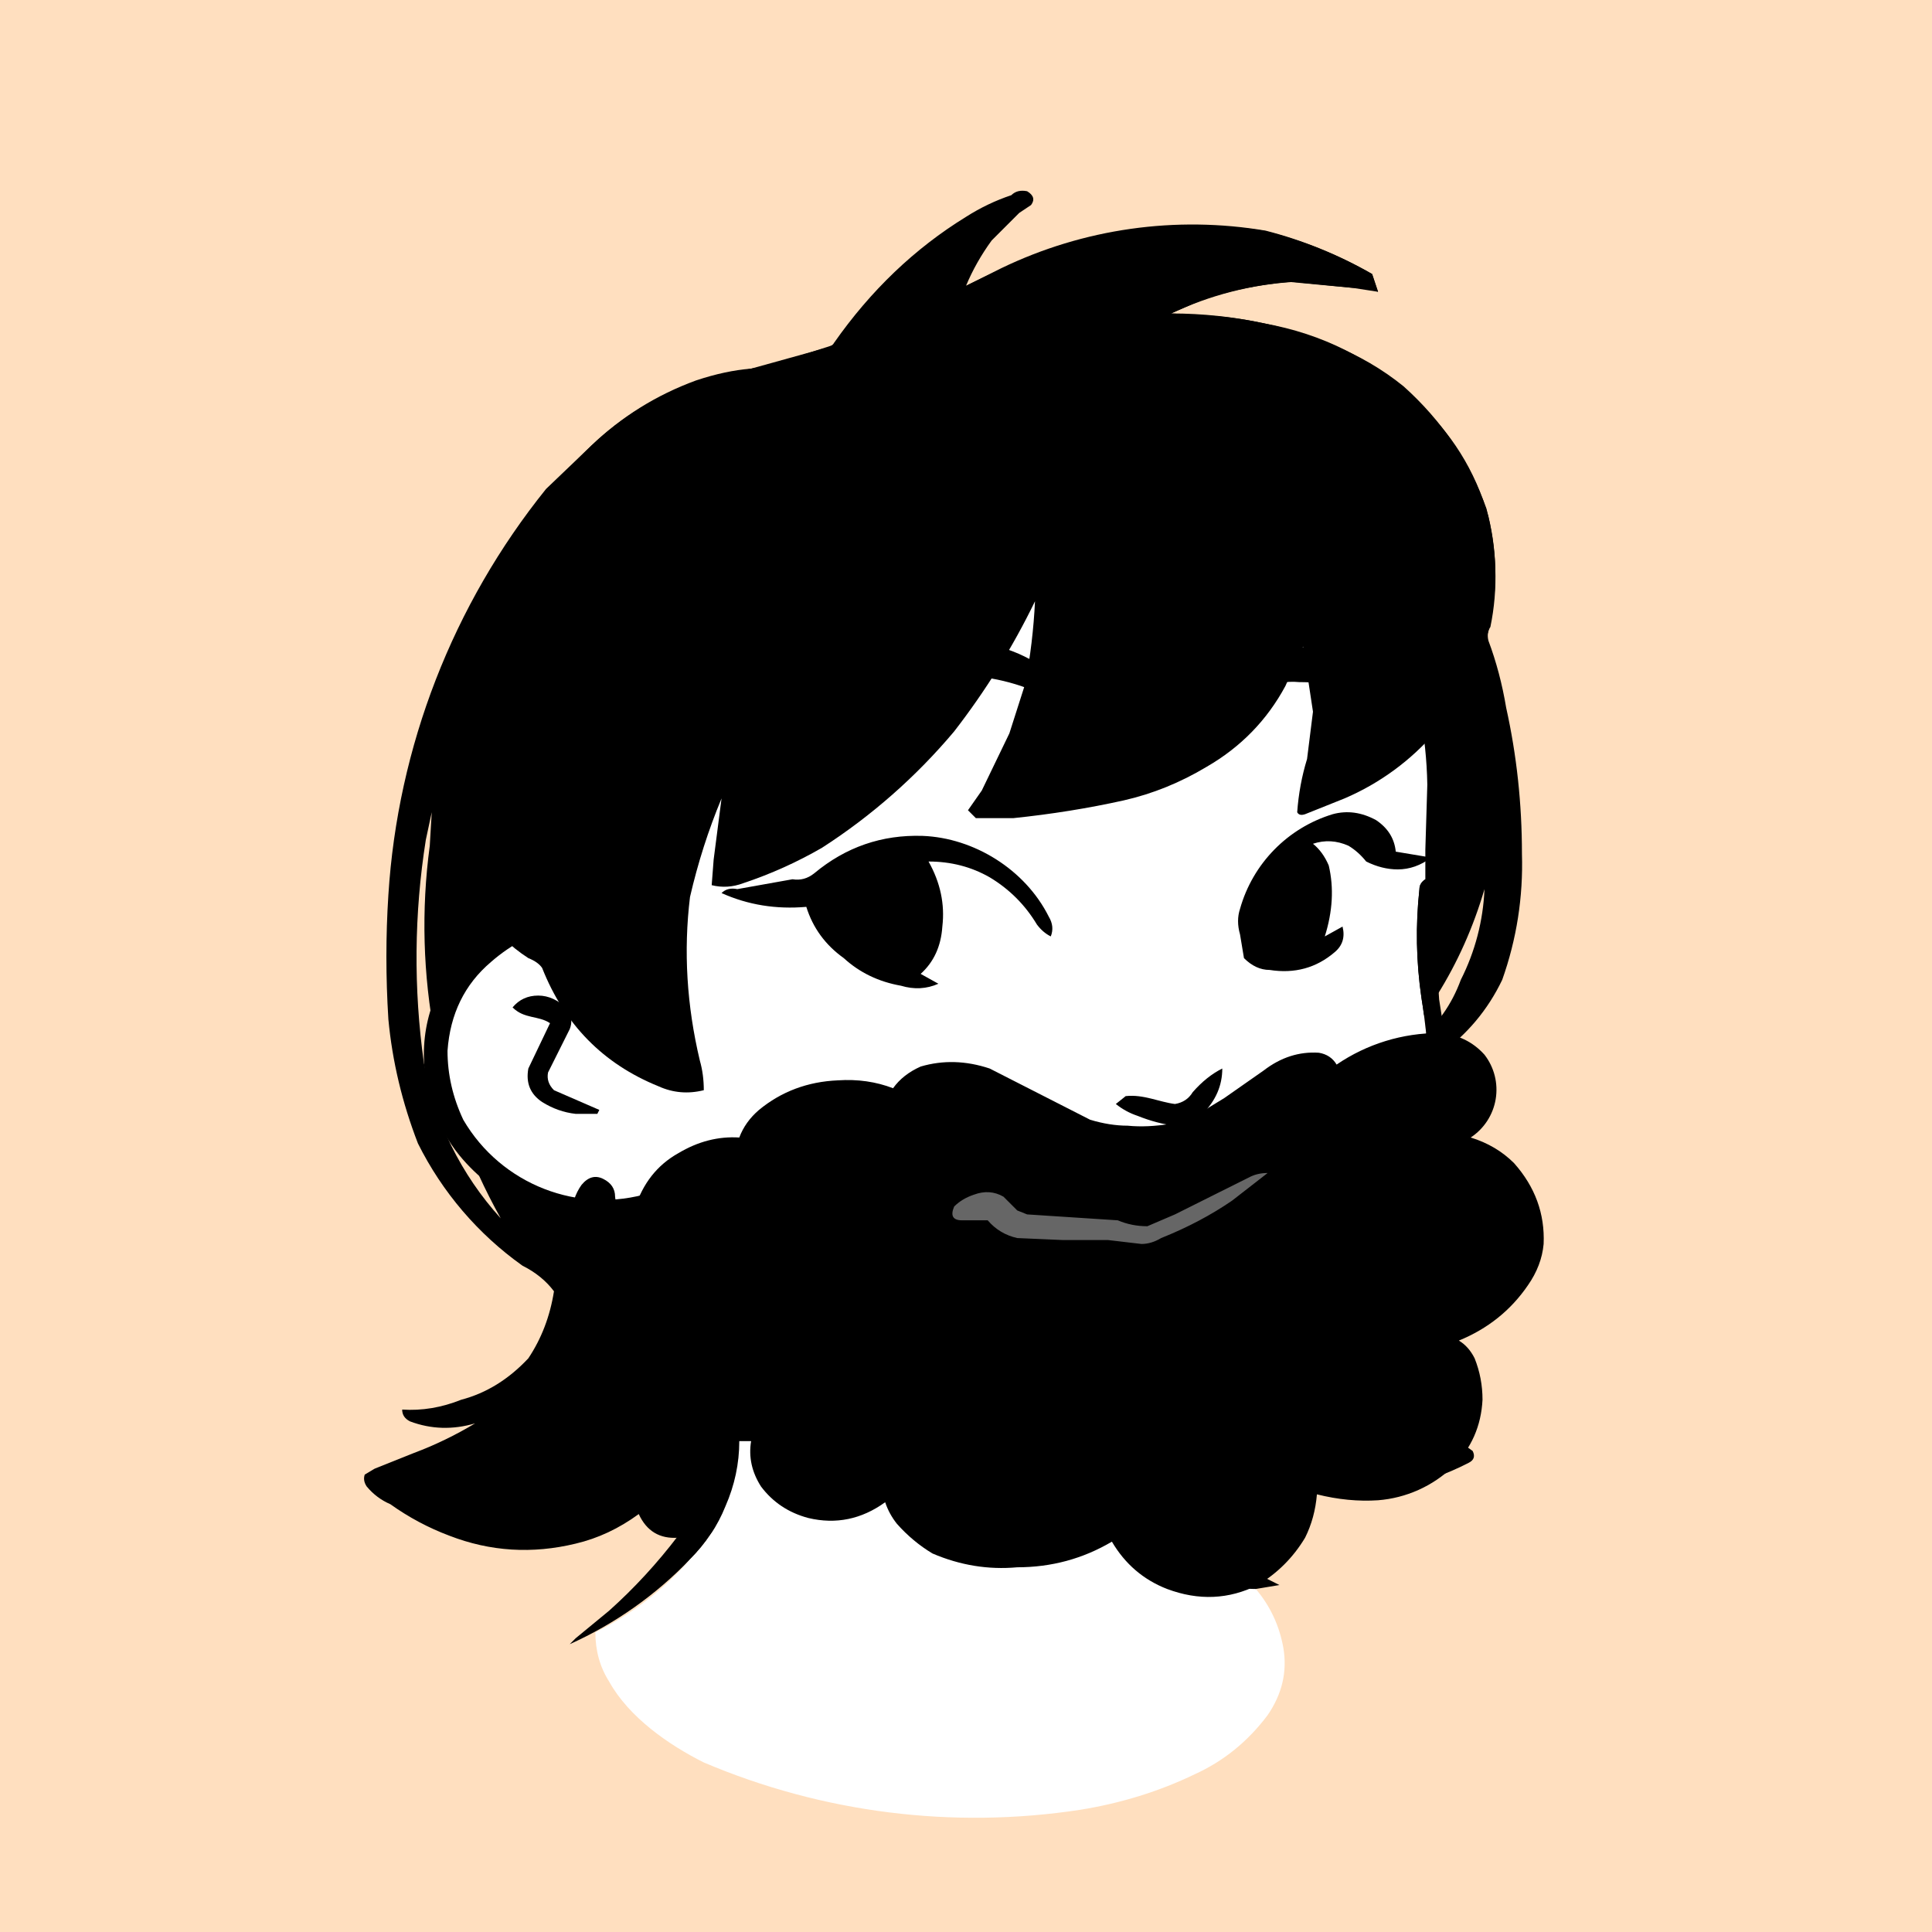
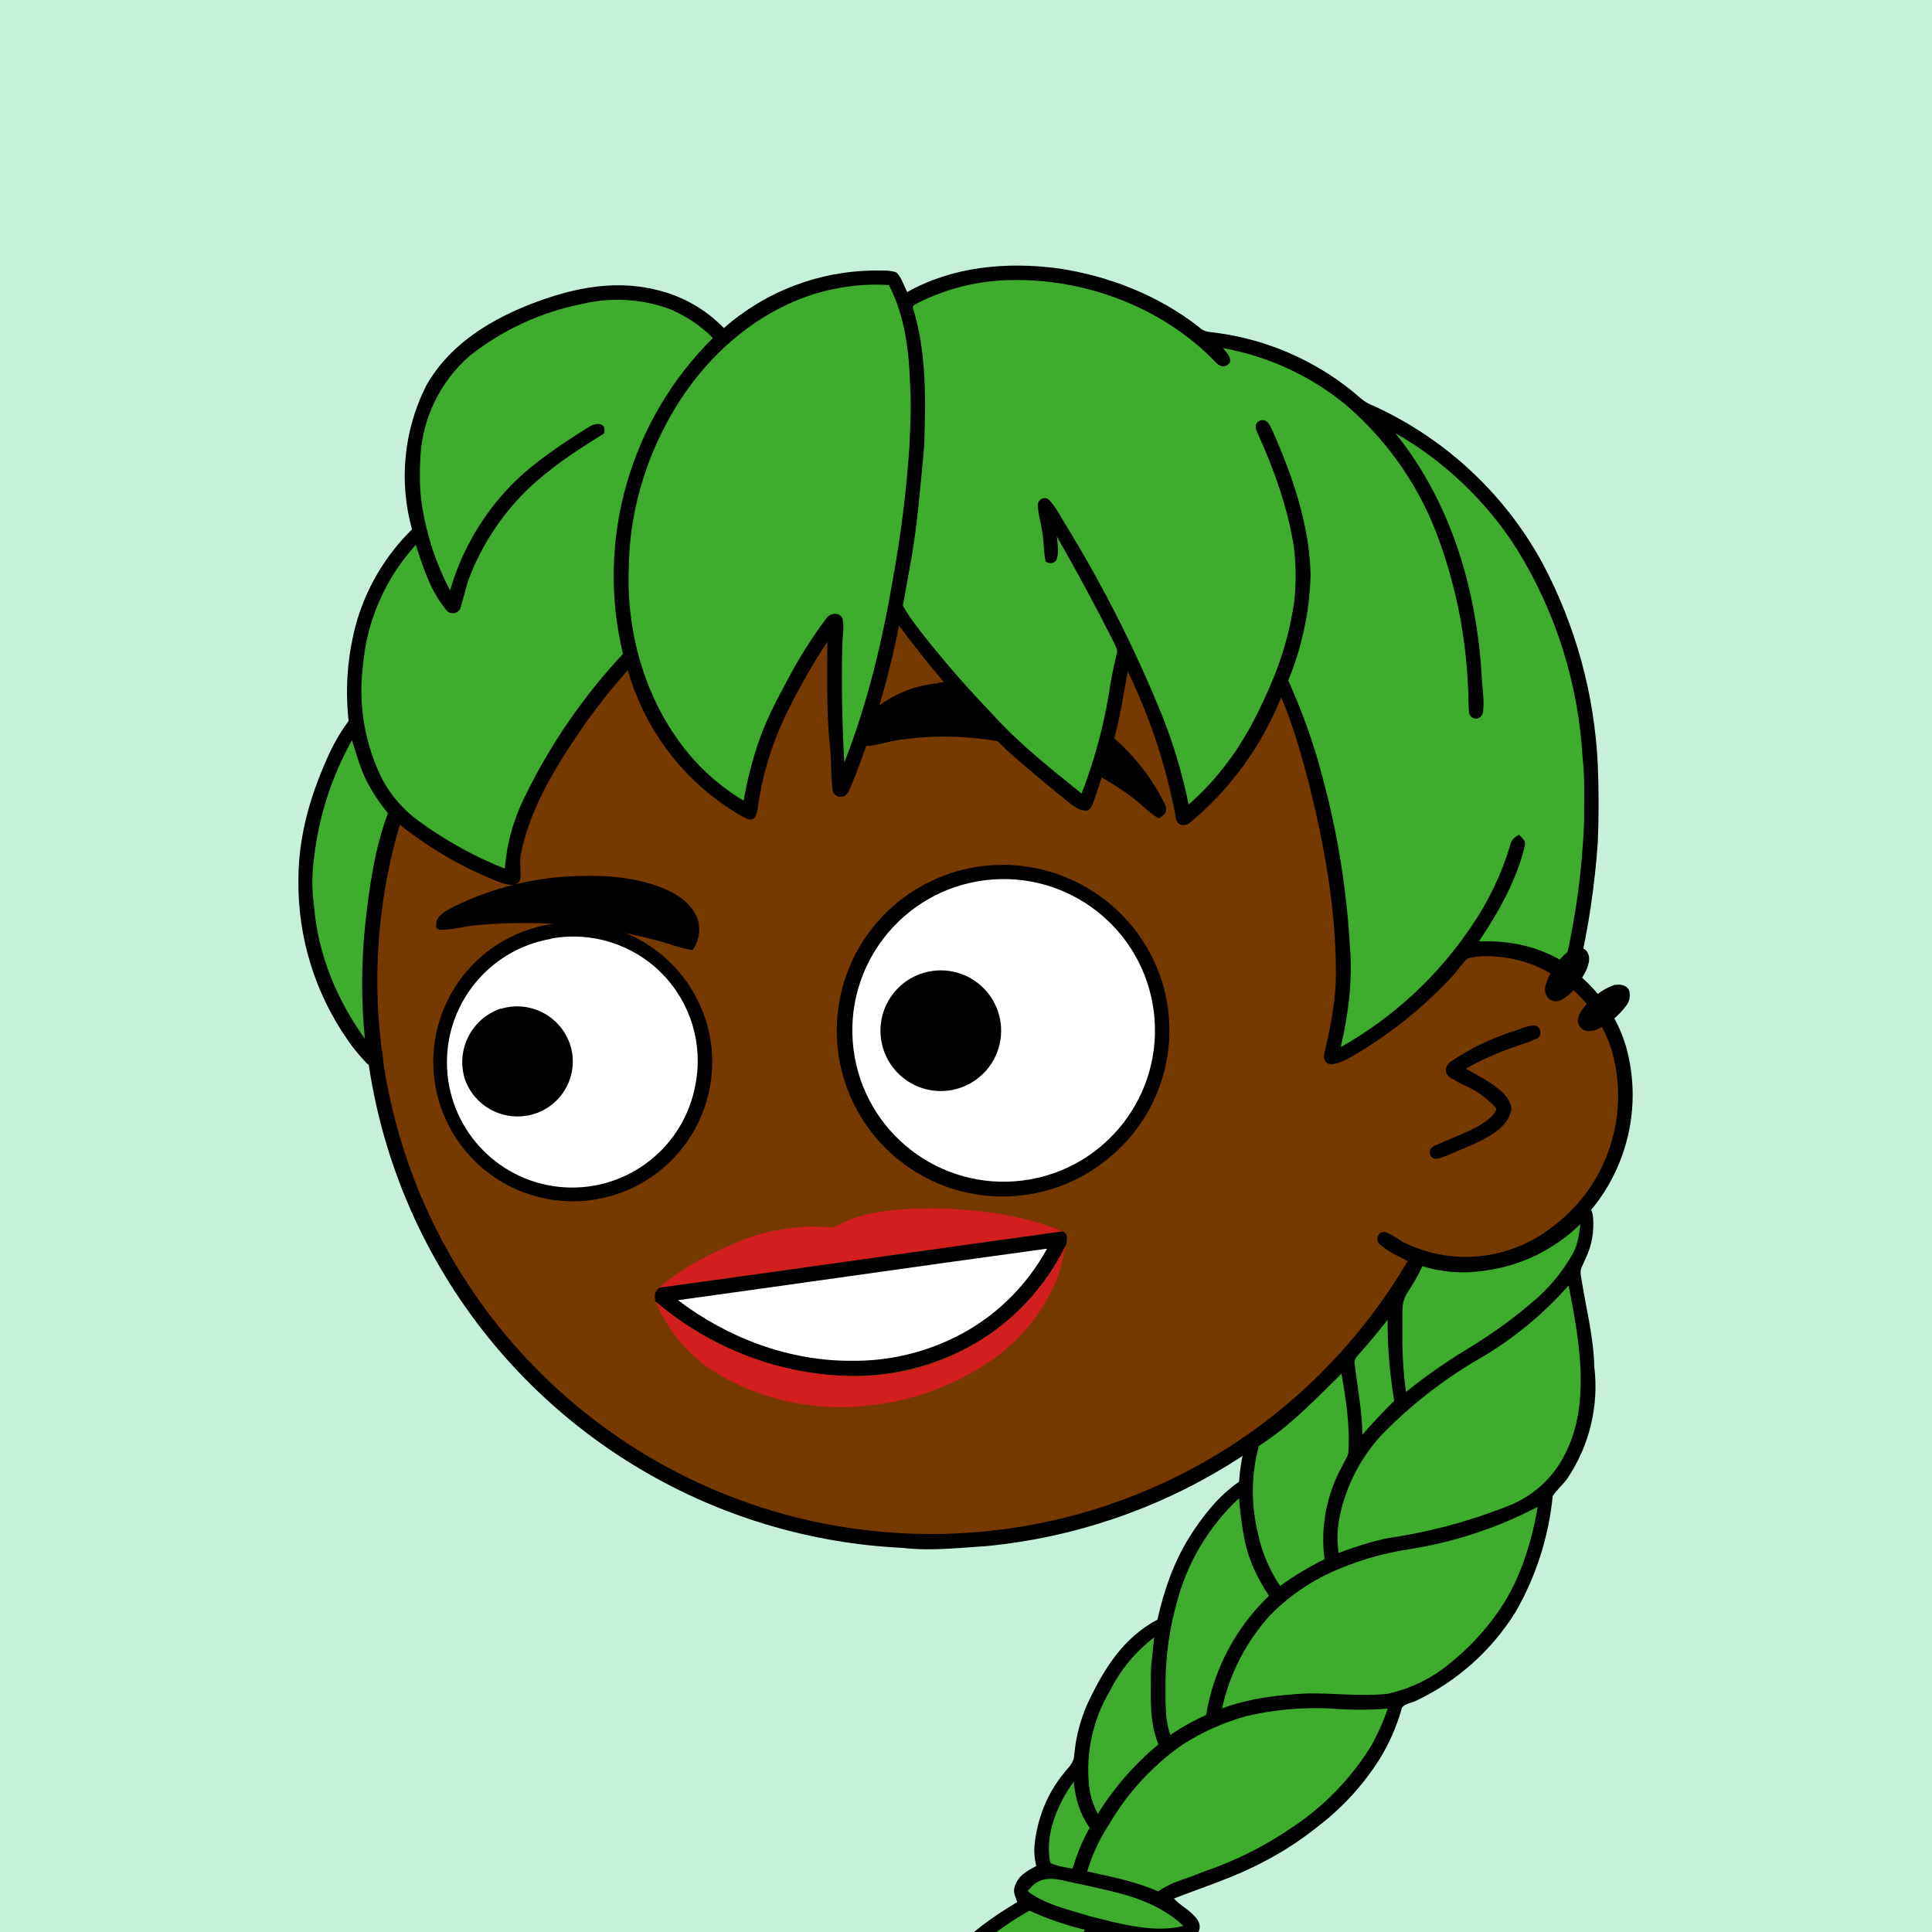
- <svg xmlns="http://www.w3.org/2000/svg" viewBox="0 0 980 980" fill="none" shape-rendering="auto" aria-hidden="true">
+ <svg xmlns="http://www.w3.org/2000/svg" viewBox="0 0 762 762" fill="none" shape-rendering="auto" aria-hidden="true">
  <defs>
-     <g id="eyes-variant23-2d6701b5">
-       <path d="M310 10q11-3 22 3 9 6 10 16l18 3q-8 6-17 6-8 0-16-4-4-5-9-8-9-4-18-1 5 4 8 11 4 17-2 36l9-5q2 8-4 13-14 12-33 9-7 0-13-6l-2-12q-2-7 0-13a70 70 0 0 1 47-48M102 21c26 1 52 17 64 41q3 5 1 10-4-2-7-6-9-15-24-24-14-8-31-8 9 16 7 33-1 15-11 24l9 5q-9 4-19 1-17-3-29-14-14-10-19-26-23 2-43-7 3-3 8-2l28-5q6 1 11-3 24-20 55-19" fill="#000000" />
+     <g id="head-default-2d6701b5">
+       <path d="M252.8 2a225 225 0 0 1 104.8 42.3c6.2 4.9 12.5 9.4 18 15a225 225 0 0 1 71.8 149 58.5 58.5 0 0 1 50.9 42.2 71 71 0 0 1-27.7 76.5 64 64 0 0 1-37.8 11.7c-5.1 0-10-1.6-15.1-1.8q-2.7 3.5-4.8 7.3a223 223 0 0 1-167.1 102.7c-11 .7-21.9 2-33 .7A223.7 223.7 0 0 1 34 105.3 223 223 0 0 1 208.8.6a216 216 0 0 1 44 1.3" fill="black" />
+       <path fill-rule="evenodd" clip-rule="evenodd" d="M355.6 50.3A216 216 0 0 0 219.8 6.2a197 197 0 0 0-39 4A218 218 0 0 0 67.2 375.8 218.5 218.5 0 0 0 327.6 416c35-18.8 64.3-47.3 84.4-81.5l-3-1.6q-4.4-2-8-5c-2.2-2-.3-5.8 2.7-4.7q2.3 1.1 4.4 2.4 2.2 1.6 4.7 2.6a55 55 0 0 0 54.9-6.2 64.5 64.5 0 0 0 25-69.8 53 53 0 0 0-24-31c-13.4-8-30-9-44.7-3.7l-2.3 1c-1.6.7-3.4 1.4-5 1.2-2.5-.2-2.8-4.2-.6-5.2 8-4 16.5-5.6 25.4-6.4A217 217 0 0 0 373 65l-3.6-3.3c-4.3-4-8.6-8.1-13.8-11.3m107.6 196.2c2-1.2 1.3-5.1-1.4-5-2 0-4.2.8-6.2 1.6l-1.4.5a95 95 0 0 0-25.5 12.3c-2.2 2-2.2 4.4.1 6.2l5.2 2.8a36 36 0 0 1 13 9.3c-.2 1.8-2 3.3-3.4 4.4l-.2.2c-3.9 3-8.8 5-13.6 7l-7.2 3.1c-1.6.8-2.5 2.2-1.5 3.9 1 2 3.2 1.1 5 .5l.6-.2 5.4-2.3c5.4-2.3 11-4.5 15.4-8 2.7-2.1 5.1-5.1 5.4-8.7-.5-3.4-2.7-5.7-5.3-7.8-3.5-2.8-7.7-5-11.6-7.2l-1.1-.6q8-4.5 16.7-7.7l4.8-1.7a52 52 0 0 0 6.8-2.6" fill="#763900" />
    </g>
-     <g id="eyebrows-variant07-2d6701b5">
-       <path d="M118 28q27 2 46 18 5 3 8 8 2 4-3 5l-22-8q-12-4-24-5l-22 1q-22 6-43 16L37 73l-1-1q2-7 6-13 11-13 27-20 24-12 49-11m194 5q9 3 15 9 6 7 4 15-12-2-23-6-9-2-20-2-10-1-21 4l-13 9q-2 2-3-1-1-5 2-8 9-12 23-18 18-7 36-2" fill="#000000" />
+     <g id="eyes-variant25-2d6701b5">
+       <path d="M234.6 1.2a66 66 0 0 1 68.2 43.3 65 65 0 0 1-20.5 72.3A65.4 65.4 0 1 1 234.6 1.2" fill="black" />
+       <path d="M233.6 7a59.6 59.6 0 1 1 15.1 118.4A59.6 59.6 0 0 1 233.6 7" fill="white" />
+       <path d="M65.6 23.9a55.3 55.3 0 0 1 59.7 44.8 55 55 0 1 1-59.8-44.8" fill="black" />
+       <path d="M62.6 30a49 49 0 0 1 57 57.5 49.4 49.4 0 1 1-57-57.4" fill="white" />
+       <path d="M211.6 43a23.8 23.8 0 1 1 5.7 47.1 23.8 23.8 0 0 1-5.7-47.1M42.8 57.7a22 22 0 0 1 28 16.5 21.7 21.7 0 0 1-17.5 25.6 22 22 0 0 1-24.6-14.2 22.3 22.3 0 0 1 14.1-28" fill="black" />
    </g>
-     <g id="earrings-variant03-2d6701b5">
-       <path d="M99 89q6 3 6 9 2 13-1 25-1 11-8 17-9 2-13-6-3-13 0-26 0-9 5-16 5-6 11-3" fill="#000000" />
+     <g id="eyebrows-variant08-2d6701b5">
+       <path d="M215.3.8A86 86 0 0 1 276 16a83 83 0 0 1 29 33c1 3-.3 3.8-2.5 5.3-4-2.2-6.9-5.6-10.5-8.3-13-9.7-28-16.3-43.8-20.2a124 124 0 0 0-45.8-2.8c-4.7.4-9.2 2-14 2.7-2.4.2-5-1.2-4.2-4 2-4.2 4.3-8.6 7.7-11.7a45 45 0 0 1 23.5-9m-148 76.3c13.3-.8 26.3-.6 39 4.3 5.8 2.3 11.5 5.9 14 12a14 14 0 0 1-1.8 12.6c-5-.7-9.4-2.6-14.2-3.8a203 203 0 0 0-71-6c-5 .4-9.9 2-14.8 1.8-1.7-.5-1.1-2.2-1-3.5 1-2.5 3.7-3.9 5.8-5.1a119 119 0 0 1 44-12.3" fill="black" />
    </g>
-     <g id="nose-variant06-2d6701b5">
-       <path d="M54 97q0 13-10 23-5 5-14 6-9-1-19-5-6-2-11-6l5-4c9-1 17 3 25 4q6-1 9-6 7-8 15-12" fill="#000000" />
+     <g id="mouth-variant05-2d6701b5">
+       <path d="M132.5 20c18 0 37.2 2.1 54 9-52.2 7.3-107.2 15.2-159 22.3 8-7 17.7-12.3 27.4-16.5a79 79 0 0 1 39.6-7.4q1.5.2 2.7-.3c10.2-6 23.7-6.8 35.3-7.1" fill="#D31E1E" />
+       <path d="M186.5 29c2.4 1 1.9 3.5 1.4 5.5a92 92 0 0 1-28.4 34 97 97 0 0 1-60 17.5c-26.8-1-53-12-73.5-29.3-.4-2.4-.4-3.7 1.5-5.4 51.8-7.1 106.8-15 159-22.2" fill="black" />
+       <path d="M187.9 34.5c-1.1 4.6-1.9 9.2-3.7 13.7a72 72 0 0 1-28.4 33.5 103 103 0 0 1-45.3 16 96 96 0 0 1-58-11.3A61 61 0 0 1 26 56.7 122 122 0 0 0 99.5 86a92 92 0 0 0 88.4-51.5" fill="#D31E1E" />
+       <path d="M180.4 36c-8.2 15-21 27.4-36.4 34.9a89 89 0 0 1-40.5 9.2c-24.7.2-49-9-68.6-23.9 48-6.6 97.7-13.8 145.5-20.3" fill="white" />
    </g>
-     <g id="mouth-happy04-2d6701b5">
-       <path d="m213 22-18 14q-16 11-36 19-5 3-10 3l-17-2h-23l-23-1q-9-2-15-9H58q-7 0-4-7 4-4 10-6 8-3 15 1l7 7 5 2 46 3q7 3 15 3l14-6 38-19q4-2 9-2" fill="#000000" />
+     <g id="earrings-variant05-2d6701b5">
+       <path d="M54.6.7C56.8-.3 60-.6 61.3 2c1.6 3-.5 6.9-2 9.5-2.1 3.6-5.3 8-9.4 9.5-3.7.8-6-2.3-5.3-5.8A27 27 0 0 1 54.6.7m17 14c2.3-.3 4.7-.3 6 2 .6 2 .3 4.3-1 6a30 30 0 0 1-12.2 9.8c-2.2.5-4.8.7-6.2-1.4-1.6-2.4-.2-5.4 1.4-7.3 3.1-3.8 7.3-7.5 12-9" fill="black" />
    </g>
-     <g id="beard-variant01-2d6701b5">
-       <path d="M417 7q14 1 23 11a29 29 0 0 1-7 42q13 4 22 13 16 18 15 41-1 11-8 21-13 19-35 28 5 3 8 9 4 10 4 21-1 20-15 34a62 62 0 0 1-38 17q-15 1-31-3-1 12-6 22-9 15-24 24-22 11-46 2-18-7-28-24-22 13-48 13-22 2-43-7-10-6-18-15-4-5-6-11-18 13-39 8-15-4-24-16-7-11-5-23H53q-12-2-22-11-18-15-27-37l-4-18q0-18 11-31-4-10-2-21 6-19 22-28 15-9 31-8 3-8 10-14 17-14 40-15 15-1 28 4 5-7 14-11 17-5 35 1l51 26q10 3 19 3 10 1 22-1 4 1 9-2l18-11 20-14q13-10 28-9 6 1 9 6a92 92 0 0 1 52-16" fill="#000000" />
-       <g opacity=".4">
-         <mask id="beardVariant01-a" style="mask-type:alpha">
-           <use transform="translate(117 56)" href="#mouth-happy04-2d6701b5" />
-         </mask>
-         <g mask="url(#beardVariant01-a)">
-           <rect x="-302" y="-577" width="981" height="1068" fill="white" />
-         </g>
+     <g id="hair-long16-2d6701b5">
+       <path d="M482.6 153.2c20.1 2.9 40 10.7 56 23.3 2 2 4.4 1.8 7 2.2a108 108 0 0 1 53.5 23.1c2 1.6 4 3.7 6.3 4.8a144 144 0 0 1 68.4 62.6 188 188 0 0 1 22 80.2q.6 15 0 30a319 319 0 0 1-7.7 51.2q-.9 2.6-2.3 5-3.1-.9-5.6-2.9c-5-4.2-11.8-6.1-18.1-7.4-5.7-1-12-1.4-17.6.1-2.1 1.8-3.7 4.3-5.5 6.4a171 171 0 0 1-38 31c-3.2 1.9-6.6 4-10.3 4.4-2.6-.3-3.3-2.2-2.7-4.6 2.4-10.3 4.5-20.5 4.5-31.2 0-25.8-4.6-51-10.9-76-3-11.1-6.1-22.5-10.7-33a124 124 0 0 1-36.5 49.9c-2.2 1.2-4.8.4-5-2.3a228 228 0 0 0-19-57.8c-1.6 8.4-2.8 16.9-5 25.2-2.1 8.5-5.4 16.5-8 24.8-.7 1.8-1 3.6-2.7 4.8-2.5.5-5.1-1.2-7-2.7q-12.9-10.3-25-21-7.9-7.6-15.1-15.9a392 392 0 0 1-27.4-33.3 347 347 0 0 1-18.8 63c-.8 1.7-1.6 4.5-3.8 4.5-2 .4-3.6-1.2-3.7-3.2-.6-5.6-.4-11.4-1-17-1.4-13.6-1-27.2-1-40.9a263 263 0 0 0-15 26.1q-8.5 16.6-11.7 34.8c-.5 2.6-.6 5.5-1.6 8-1.2 2.1-3.4 1-5.1.1a97 97 0 0 1-45.3-57.8 251 251 0 0 0-25.3 33.9c-7.5 11.9-13.7 24-16.7 37.8-.8 3.4-.2 6.6-.3 10a3 3 0 0 1-3.3 3c-2.6 0-5.4-1.2-7.8-2.2a150 150 0 0 1-36.7-21.7c-4 12.3-6.1 25-7.5 37.7a185 185 0 0 0 .8 52.7c.2 1.8.7 3.3-.5 4.9a5 5 0 0 1-5.6-1q-4.3-4.4-7.7-9.4a108 108 0 0 1-19.3-63c0-18 5.1-34.6 12.6-50.7a78 78 0 0 1 7.2-12q-2.2-20.1 3.3-39.5a84 84 0 0 1 21.7-36 79 79 0 0 1 5.6-56.7c8.6-15.2 23-24.6 38.8-31.2 16.5-6.7 34.1-11 51.9-6.6a54 54 0 0 1 26.7 15.1 91 91 0 0 1 59.5-22.7c2.7.1 6-.3 8.6.8 2 2 2.9 5.2 4.2 7.7 18-10.1 39-12 59.2-9.4m208.1 368.6c2 1 3 3.5 3.2 5.5q.8 8.8-3 16.6c-.9 2.3-2.3 4-1.8 6.5 1.9 12.5 5 23.8 5.3 36a65 65 0 0 1-10.6 44.1c-1.7 2.5-4.2 4.4-5.8 7a114 114 0 0 1-14.6 45.6 93 93 0 0 1-39.1 35c-1.8 1-5.8 1.3-6 3.7q-3 10.4-8.7 19.6a102 102 0 0 1-24.5 26.6 127 127 0 0 1-21.1 13.7c-11.2 6-23.6 9.9-35.4 14.5 2.9 3.2 7 4.8 9.5 8.7 1.3 2.2.7 5.1-1.6 6.4-4.5 2.8-11 2.4-16.1 2.5a52 52 0 0 0 7 26q7 15.5 12.2 31.7a68 68 0 0 1 2.4 36 72 72 0 0 1-29.7 43.5c-2.9 1.2-3.6-1.8-4.6-3.7a47 47 0 0 0-22-22c-12.5-6.8-25-12.3-34.2-23.5a41 41 0 0 0 2.4 15.9q-1 1.6-2.3 2.8c-2.2.5-3.5-1-5-2a72 72 0 0 1-19-23.2 58 58 0 0 1-6.4-38.7c2.6-14.7 11.1-27 20.1-38.5 7-8.8 16-14.7 25.5-20.5-.6-2-1.8-4-1-6 1.3-4.4 4.7-6.2 8.5-8.2q-1-4-.7-8c1-10.4 4.9-20.5 11.5-28.5 1.8-2.5 4.1-4 4.2-7.5q1-10.5 5.2-20c6.4-13.6 14-26 27.6-33.2 2.6-11.6 6.4-22.6 12.7-32.7 5.3-8.3 11.3-16 19.5-21.7.4-6 1.5-12.3 3.6-18 2-2 4.8-3.4 7-5.1 11.1-8.3 21-18.5 30.3-28.7a187 187 0 0 0 24.5-32.5c1.3-2.3 2-6.5 4.9-7.3 3.8.4 7.2 2.4 11 2.8q10.3 1.2 20.5-1.2c11.2-2.8 23-8.5 30.2-17.7 1.4-1.4 2-2.6 4.4-2.3" fill="black" />
+       <g fill="#3eac2c">
+         <path d="M460.6 158c31-1.7 63.3 10 84.8 32.6q2.8 2.7 5.3-.2c.5-2.5-1.4-3.8-2.7-5.7a106 106 0 0 1 48.1 22.1 126 126 0 0 1 37.7 55.4 193 193 0 0 1 10.8 56.2c.3 3.5 0 7 .5 10.5 1.1 2.8 4.7 2.5 5.4-.5.7-5.2-.5-10.8-.6-16-2.3-34-12.4-67.4-34-94.2 19.4 11.1 36 26.9 48 45.8a175 175 0 0 1 25.9 82.4c1 8.2.5 16.6.6 25q-1.1 28.3-7.5 55.8c-10.1-6.5-22-9-34-8.5 7.6-11.3 14.8-24 18-37.3.8-2.4-.8-3.2-2.2-4.8-2 1.2-3 2-3.5 4.3a114 114 0 0 1-15.3 31.9 152 152 0 0 1-51.5 47.6c3-13 4.8-26.7 3.6-40a325 325 0 0 0-10.4-65 238 238 0 0 0-13.9-39.6 118 118 0 0 0 8.8-41.4c-.3-19.8-7.2-39.6-15.2-57.5-1-2-1.8-4.3-4.6-3.7-2.5 1-2 3.3-1 5.2 6.3 14 11.8 29.2 14.2 44.5q1.3 10.7.2 21.5a129 129 0 0 1-10 34.6c-4.8 11-10.3 21.6-17.9 31.1q-6.1 7.9-13.8 14.6a204 204 0 0 0-12.1-39.1 509 509 0 0 0-36.5-71.4c-2-3.2-3.8-6.9-6.4-9.6-1.7-1.6-4.2-.4-4.5 1.8.1 3.6 1.3 7.3 1.8 11 .7 3.8.5 7.7 1.3 11.5 1.7 1 2.4.8 4-.2 1.5-2.8.7-6.7.4-9.8a944 944 0 0 1 22.6 42c.5 1.3 1.6 2.9 1.1 4.2q-2 8-3.2 16.3a201 201 0 0 1-10.7 39c-12.3-9.9-25.2-20.1-35.7-31.9a415 415 0 0 1-23.9-27.1c-3.9-4.9-7.8-9.6-10.9-15.1l3.4-18.9c2.5-14.5 3.6-29.3 5-44 .6-17.9 1-36.8-4.3-54.1-.7-1.6 1-1.8 2-2.5a84 84 0 0 1 32.8-8.8" />
+         <path d="M416.2 159.8c6.5 12.8 8 26.4 8.4 40.6.5 7.7 0 15.3-.3 23a467 467 0 0 1-6.5 52.2c-4.2 24.8-10 49.1-19.2 72.6q-1.3-22.9-.8-45.8c0-3.6.9-7.6.1-11.1-1.2-2.6-5-2.2-6.4 0a180 180 0 0 0-15.1 23.9c-4.6 8.5-9 16.8-12 26a154 154 0 0 0-5.5 22 86 86 0 0 1-24.3-21.8c-15-19.8-22-45.3-21-70 .2-20.8 6.1-41.7 16.4-59.8 10.1-18 25.3-33.7 43.8-43a83 83 0 0 1 42.4-8.8" />
+         <path d="M331.1 169.9a53 53 0 0 1 15.7 10.8 132 132 0 0 0-35.5 124.6 231 231 0 0 0-39 56.9 77 77 0 0 0-7.6 27.8q-18.1-7.2-34-18.8a49 49 0 0 1-14.3-16.4 78 78 0 0 1-7.7-44.4 81 81 0 0 1 20.9-48.1c3 9.2 5.8 18.3 12.2 25.9 1.5 1.7 4.6 1.3 5.4-1 1.3-4 2-8 3.5-12a98 98 0 0 1 22-33.8c9.1-9 20.2-16.3 31.1-23 1.3-4.5-3.2-4.4-5.8-2.7-10.8 6.8-22 14.1-30.9 23.2a99 99 0 0 0-24 41.4 107 107 0 0 1-11-33.1c-1.1-6.5-1-13.3-.7-19.8a57 57 0 0 1 19.5-39.7 104 104 0 0 1 44.2-20.4 60 60 0 0 1 36 2.5M204.4 339.3c1.7 5.3 3.1 10.6 5.6 15.7q3.5 7 8.6 13.1c-5.2 14-7.4 29.4-9 44.3a226 226 0 0 0-.1 44.7c-11-15.3-18.4-33-20-51.9q-1.4-9.9 0-19.8a124 124 0 0 1 14.9-46m484.5 190.8c-.4 4-1 8-3 11.7a69 69 0 0 1-15.8 19q-12.3 10.5-26.2 18.8-12.4 7.6-23.8 16.7-1.6-12.4-1.4-25c.2-4.4-.8-10.3 1.9-14q3.4-5.1 6-10.6a55 55 0 0 0 25 1.7 66 66 0 0 0 37.3-18.3m-4.6 24.2c2 10.7 4.1 21.2 4.6 32 .7 13.5-.9 26.6-8.1 38.2a42 42 0 0 1-21 17 210 210 0 0 1-47.7 12.6 137 137 0 0 0-18.5 5.7c-.8-5-.6-9.5.4-14.5a68 68 0 0 1 16-31.5 179 179 0 0 1 40.6-31.5 144 144 0 0 0 33.7-28m-71.4 13.5q-.1 16 2.6 32-6.6 6.5-12.6 13.4c0-9.5-2-18.6-3-28-.4-2 1.1-3 2.2-4.4q5.6-6.3 10.8-13m-18.2 21.3c1.8 10.4 3.4 20.6 2.7 31.2-.4 1.9-1.6 3.5-2.4 5.2a60 60 0 0 0-7 36.8q-9.2 4.5-17.5 10.5a58 58 0 0 1-8.7-20.5 69 69 0 0 1 .3-34.7c12.5-8 22.1-18.2 32.6-28.5m-40.4 49.1q.6 8.4 2.2 16.5c1.6 8 5.1 15.2 9.6 22a84 84 0 0 0-24.8 47q-7.4 3.3-14.1 7.9c-2.4-6.6-1.8-14.3-1.9-21.3q.2-15.7 4.4-30.8a86 86 0 0 1 24.6-41.3m117.8 3.4c-2.5 14.6-7.3 30-16.1 42.1a97 97 0 0 1-18.4 19.5 57 57 0 0 1-25 12.2c-10.4 1-20.8-.3-31-.2-11.4.5-23.2 1.9-34 5.9a80 80 0 0 1 19-36.8 81 81 0 0 1 27.6-18.4q13.3-5.5 27.4-7.6a164 164 0 0 0 50.5-16.7m-151.3 51.5c-.4 5.5-1.4 10.7-1.3 16.2 0 9-.5 17.4 3 26a112 112 0 0 0-23.9 27.4 30 30 0 0 1-3.5-11.4 61 61 0 0 1 8.3-37.2 61 61 0 0 1 17.4-21m92.2 28q-2.6 7.5-6.3 14.3a104 104 0 0 1-32 33 142 142 0 0 1-34.9 17.3c-6.2 2.7-12 3.7-17.4 7.6-9-4-18.3-5.7-28-7.9A70 70 0 0 1 503 767a100 100 0 0 1 28.7-31.3 92 92 0 0 1 25.3-11.4 120 120 0 0 1 32.5-3.1q11.7 1 23.4.1m-123.8 28.8c.6 6.6 2.4 12.8 6.3 18.2-3 5.1-5 10.5-6.8 16.1-2.8-.5-6-.9-8.7-2.2-2.5-10.8 2.8-23.4 9.2-32.1m-13.1 39c5-1.8 10.6.6 15.6 1.4 15 3.4 29.1 5.7 40.8 16.5-11.5 3-25.4-.9-36.8-3.8-8.1-2.5-17.9-4.6-24.7-9.9 1.5-1.8 2.9-3.4 5.2-4.2m-4.4 11.9q10.5 4.8 21.8 7.5a63 63 0 0 0-5.4 38c1 8.6 4 16.9 7.6 24.8.7 1.7 3.5 2.3 4.5.7 1.7-2-.3-5-1-7.2a77 77 0 0 1-6.4-31.4c.5-8.3 1.6-16.2 6.1-23.4q8 2.2 16.3 3.3c-1.3 14.3 6.2 25.6 11.1 38.4s10.6 26.5 11.4 40.2a60 60 0 0 1-10.1 34.5 51 51 0 0 1-15.3 17q-4-7.6-10.2-13.5c-7.9-7.7-17-11-26.4-16.6a56 56 0 0 1-20.8-17.2c-8.2-11.6-8.2-27.1-7-40.7a76 76 0 0 1 14.8-38.9 4 4 0 0 0 1.1-3c-.7-1.8-2.6-2.3-4-1.1a36 36 0 0 0-7.8 10.5c-6 10.9-9 23.2-10.3 35.5-.9 12.3 0 24.6 5.2 36a58 58 0 0 0-1 16 65 65 0 0 1-20-42c0-11.7 3.6-23 10-32.7 5-7.8 10.6-16.2 17.7-22.3a116 116 0 0 1 18-12.4" />
      </g>
-     </g>
-     <g id="head-variant02-2d6701b5">
-       <path d="M290 4c57-1 115 19 159 56q39 34 59 81c14 34 20 73 14 109q-1 8-4 12l-2-2 1-33A215 215 0 0 0 345 21 235 235 0 0 0 75 174q-18 57-6 115l17-1q4 0 6 3 1 3-2 4l-11 3q-21 5-37 19a63 63 0 0 0-22 45q-1 18 8 35 12 20 32 31 30 16 63 6h6q3 2 4 6l15 29q10 15 21 27 23 23 51 36 43 21 90 27 6 1 10 4 1 3-2 4l-11 1a231 231 0 0 1-147-62q8 26 8 54 0 17-7 33-6 15-18 27a196 196 0 0 1-61 43l3-3 17-14q19-17 35-38a93 93 0 0 0 16-65l-3-39-2-10q-7-8-12-17-9-15-14-31-11 3-22 3c-28 1-56-12-74-34a81 81 0 0 1-18-51q0-18 8-34 14-25 39-36-11-47-2-93 12-61 51-108C149 38 219 6 290 4" fill="black" />
-       <path d="M345 21a214 214 0 0 1 172 206l-1 33v15q-3 2-3 5-3 27 1 55 7 43 2 88-4 43-30 79-26 31-63 43-21 7-44 12l-33 9q3 2 7 2l36-2q-7 11-10 26-1 15 10 26 10 10 24 14 8 3 17 3 11 13 14 30 3 18-8 34-15 20-37 30-27 13-58 18a352 352 0 0 1-191-24c-18-9-38-23-48-41q-7-11-7-25 28-14 48-37 12-12 18-27 7-16 7-33 0-28-8-54l19 16a235 235 0 0 0 128 46l11-1q2-1 2-4-4-3-10-4-47-6-90-27-28-13-51-36-11-12-21-27l-15-29q-1-4-4-6h-6a82 82 0 0 1-95-37q-8-17-8-35 2-28 22-45 16-14 37-19l11-3q3-1 2-4-2-3-6-3l-17 1q-12-58 6-115 21-59 69-101a236 236 0 0 1 201-52" fill="#ffffff" />
-       <path d="m516 275 3 3 1 13 3 45q5 30 5 60 0 23-5 47-10 43-40 76-15 15-33 25-26 16-55 21c-1 8-5 16-4 25q0 8 5 14 13 13 28 20l18 9-12 2q-9 0-17-3-14-4-24-14-11-11-10-26 3-15 10-26-18 3-36 2-4 0-7-2l33-9q23-4 44-12 38-13 63-43 26-36 30-79 5-45-2-88-4-27-1-55 0-3 3-5M66 334q8 0 15 7 3 5 1 10l-11 22q-1 5 3 9l23 10-1 2H85q-9-1-17-6-9-6-7-17l11-23c-6-4-13-2-19-8q5-6 13-6" fill="black" />
-       <use transform="translate(159 232)" href="#eyes-variant23-2d6701b5" />
-       <use transform="translate(164 126)" href="#eyebrows-variant07-2d6701b5" />
-       <use transform="translate(0 338)" href="#earrings-variant03-2d6701b5" />
-       <use transform="translate(359 274)" href="#nose-variant06-2d6701b5" />
-       <use transform="translate(223 402)" href="#mouth-happy04-2d6701b5" />
-       <use transform="translate(106 346)" href="#beard-variant01-2d6701b5" />
-     </g>
-     <g id="hair-variant17-2d6701b5">
-       <path d="M437 96q3-3 8-2 5 3 2 7l-6 4-14 14q-8 11-13 23l18-9a223 223 0 0 1 134-19 216 216 0 0 1 54 22l3 9q-6-2-13-2l-32-3q-23 2-44 9l-16 7 18 1q33 2 64 15 20 8 36 21 29 26 42 62 8 31 2 60-2 3-1 7 6 16 9 34 8 36 8 74 1 33-10 64-11 23-32 38-8 5-16 4-4-1-5-5 6-1 10-6 15-12 22-31a112 112 0 0 0 12-46q-17 58-62 99l4 59-8 3q-6 4-7 12-1 18 6 36a168 168 0 0 0 54 71l7 5q2 4-2 6a140 140 0 0 1-77 15q-3 6-10 9-24 12-50 9-17-3-34-10-26-8-54-9l-39 1-35 3-81 17-21 3q-14 1-20-12-15 11-32 15-33 8-64-4-16-6-30-16-7-3-12-9-2-3-1-6l5-3 20-8q16-6 31-15-17 5-33-1-4-2-4-6 15 1 30-5 19-5 34-21 10-15 13-34-6-8-16-13a168 168 0 0 1-53-62q-12-31-15-63-2-32 0-63a365 365 0 0 1 80-206l23-22q23-22 53-33 15-5 28-6l36-10q5-1 6-3 28-40 67-64 11-7 23-11M143 409l-3 14a382 382 0 0 0-1 113 160 160 0 0 0 39 79 304 304 0 0 1-36-189z" fill="#000000" />
-       <use transform="translate(131 168)" href="#head-variant02-2d6701b5" />
-       <path d="M565 114a213 213 0 0 1 55 22l3 9-13-2-30-3q-32 2-62 16 24 0 47 5 45 8 77 39 27 24 37 59 7 29 0 58a127 127 0 0 1-73 85l-20 8q-3 1-4-1 1-14 5-27l3-24-5-33-9 20q-14 26-40 41-20 12-42 17-27 6-56 9h-19l-4-4 7-10 14-29 8-25q4-21 5-42-17 35-41 66a299 299 0 0 1-67 59q-19 11-40 18-8 3-16 1l1-13 4-31q-10 24-16 50-5 41 5 83 2 7 2 15-12 3-23-2-42-17-59-60-2-3-7-5-14-9-23-23-13-22-16-48a204 204 0 0 1 29-137q17-28 42-52a146 146 0 0 1 75-38q14-2 29-7l28-9c27-10 50-24 77-36a229 229 0 0 1 132-19" fill="#000000" />
+       <use transform="translate(630.5 421.2)" href="#earrings-variant05-2d6701b5" />
    </g>
    <clipPath id="clip-2d6701b5">
-       <rect width="980" height="980" rx="0" ry="0" />
+       <rect width="762" height="762" rx="0" ry="0" />
    </clipPath>
  </defs>
  <g clip-path="url(#clip-2d6701b5)">
-     <rect width="980" height="980" fill="#ffdfbf" />
-     <use transform="translate(76 3)" href="#hair-variant17-2d6701b5" />
+     <rect width="762" height="762" fill="#c7f0db" />
+     <use transform="translate(143.2 162.9)" href="#head-default-2d6701b5" />
+     <use transform="translate(154.7 340.2)" href="#eyes-variant25-2d6701b5" />
+     <use transform="translate(154.6 268.5)" href="#eyebrows-variant08-2d6701b5" />
+     <use transform="translate(232.5 456.6)" href="#mouth-variant05-2d6701b5" />
+     <use transform="translate(-65.6 -47.4)" href="#hair-long16-2d6701b5" />
  </g>
</svg>
